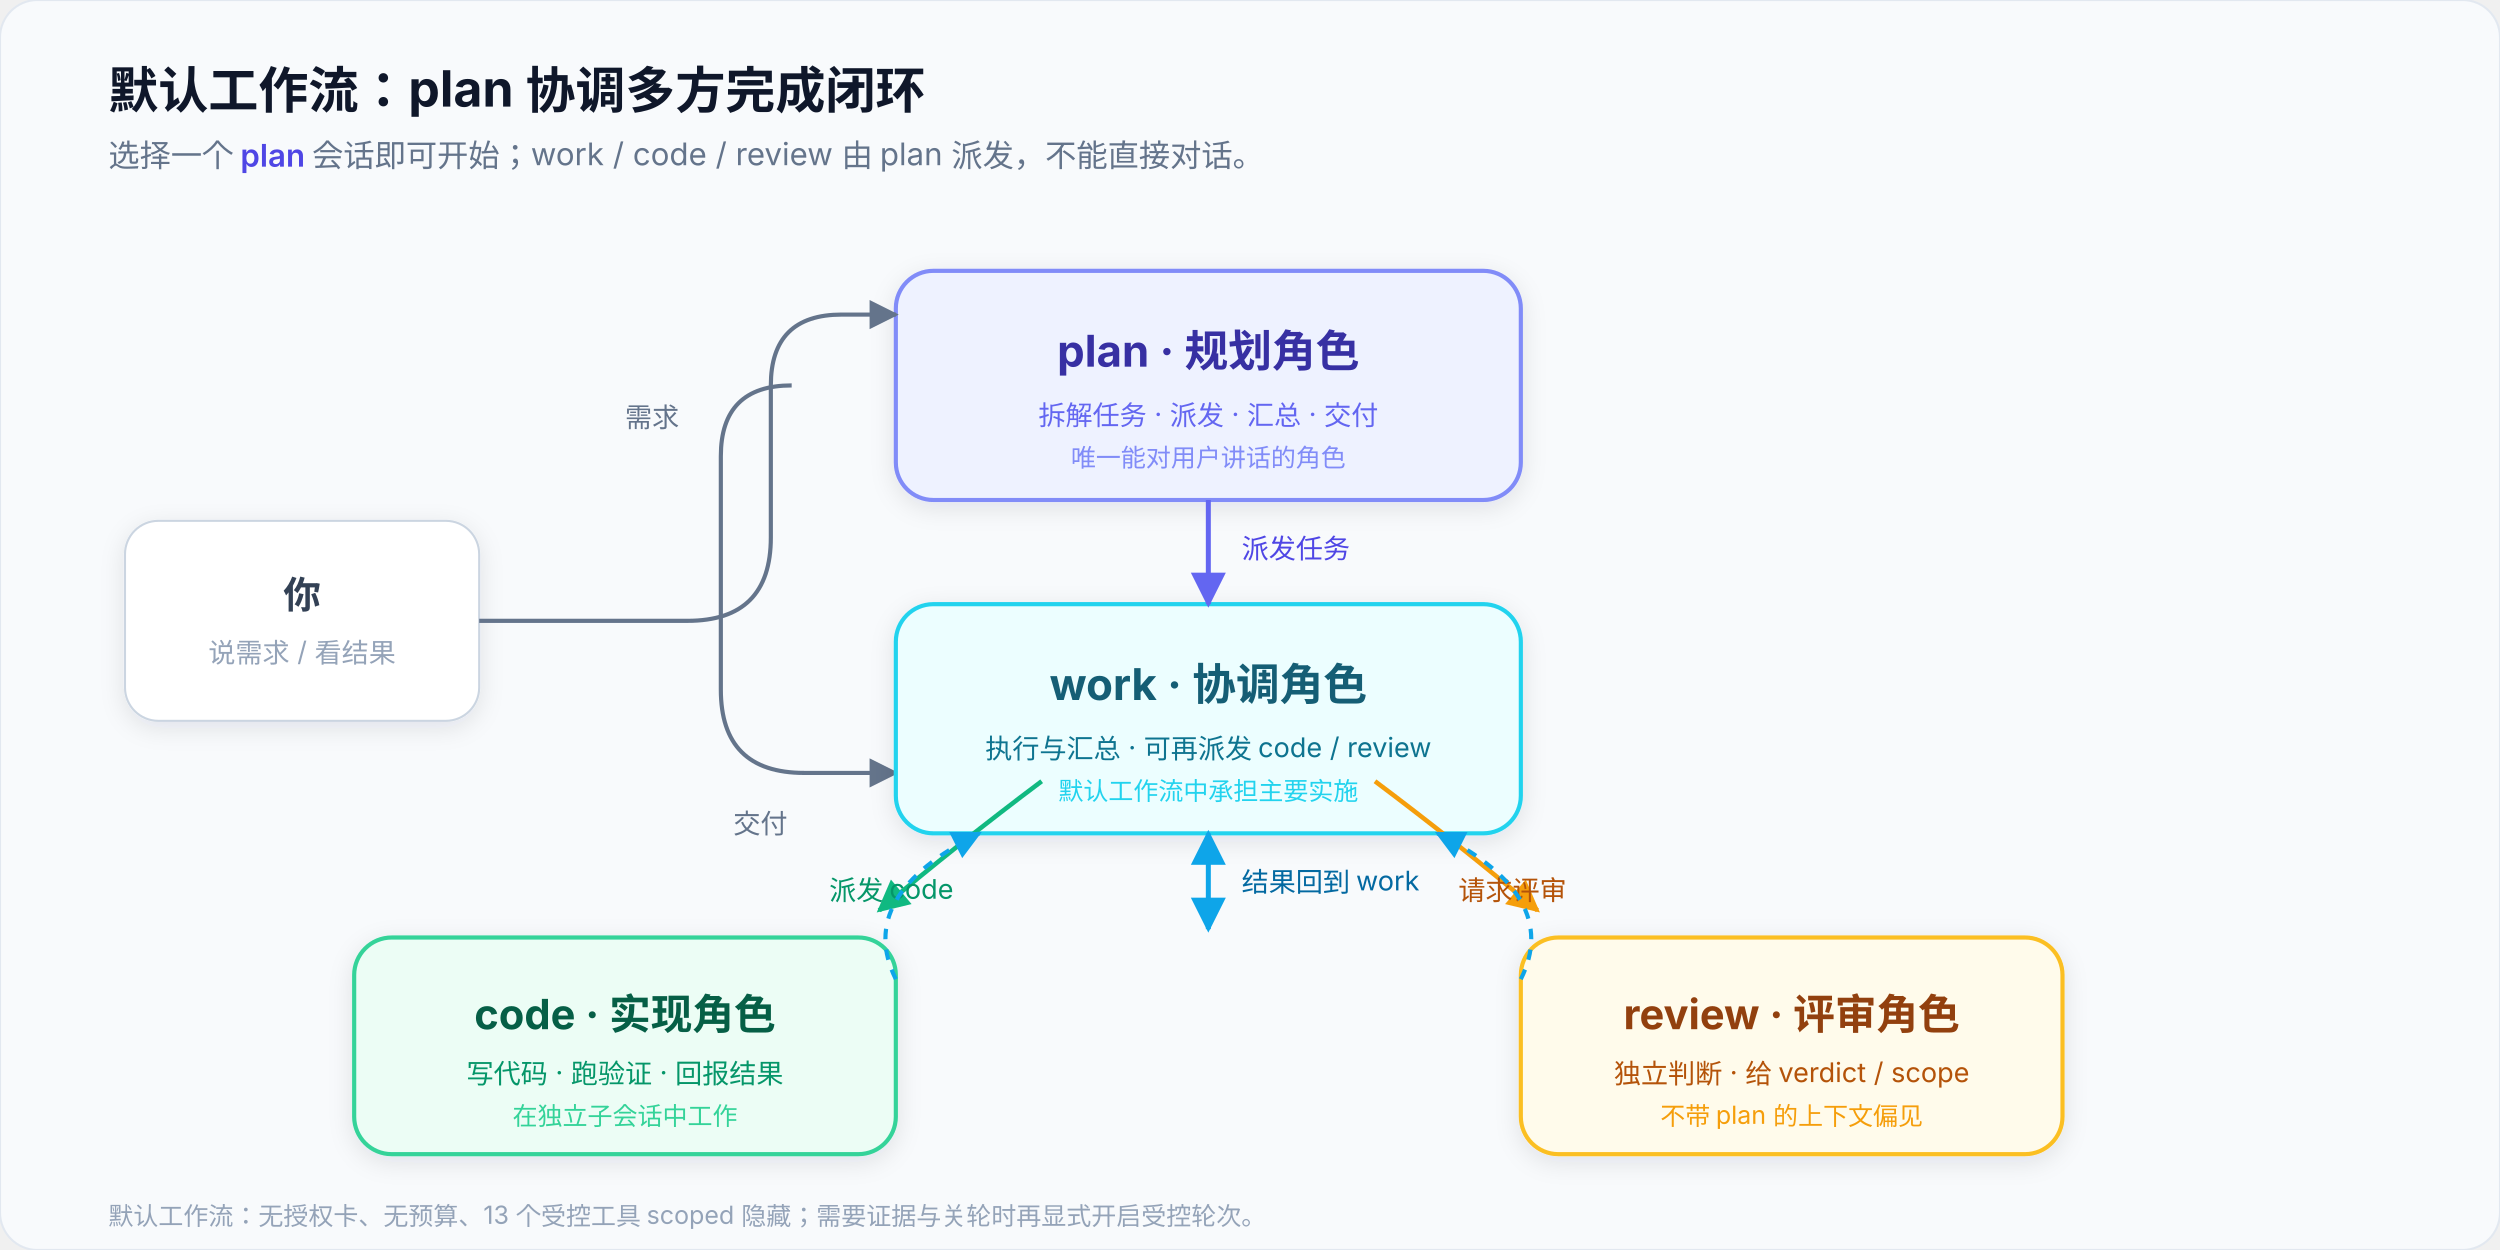
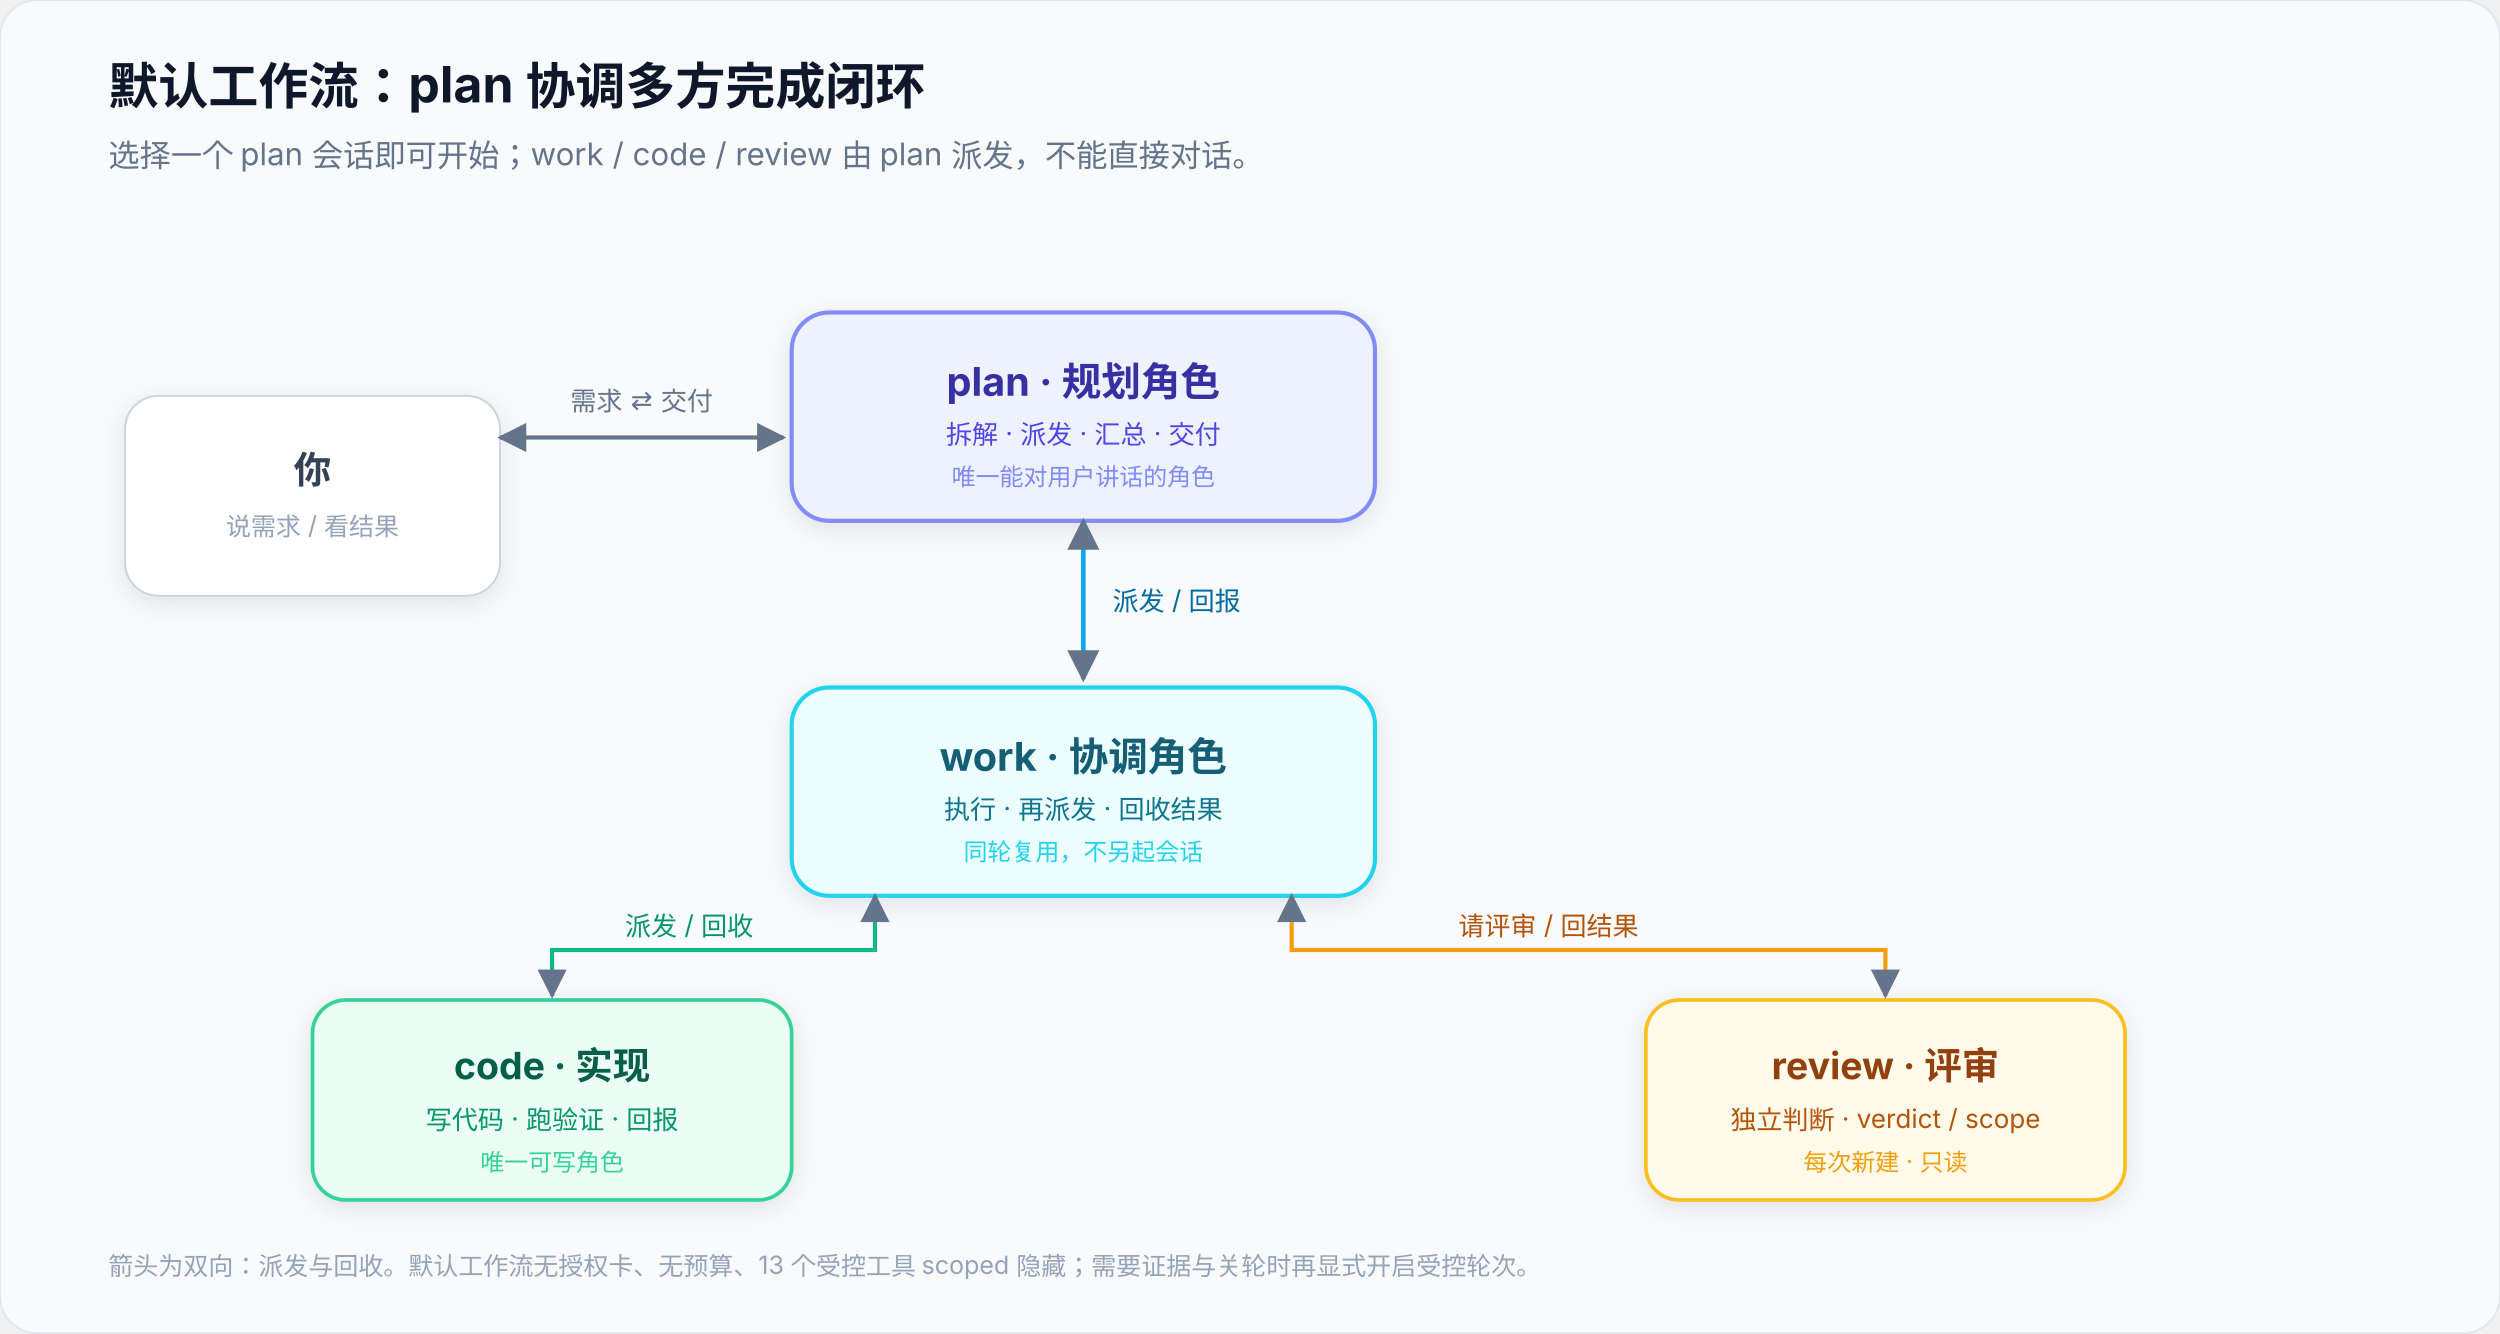
- <svg xmlns="http://www.w3.org/2000/svg" width="1200" height="600" viewBox="0 0 1200 600" role="img" aria-label="默认工作流：plan 协调多方完成闭环">
+ <svg xmlns="http://www.w3.org/2000/svg" width="1200" height="640" viewBox="0 0 1200 640" role="img" aria-label="默认工作流：plan 协调多方完成闭环">
  <defs>
    <marker id="ar" viewBox="0 0 10 10" refX="9" refY="5" markerWidth="7" markerHeight="7" orient="auto-start-reverse">
      <path d="M0 0L10 5L0 10z" fill="#64748b" />
-     </marker>
-     <marker id="arI" viewBox="0 0 10 10" refX="9" refY="5" markerWidth="7" markerHeight="7" orient="auto-start-reverse">
-       <path d="M0 0L10 5L0 10z" fill="#6366f1" />
-     </marker>
-     <marker id="arC" viewBox="0 0 10 10" refX="9" refY="5" markerWidth="7" markerHeight="7" orient="auto-start-reverse">
-       <path d="M0 0L10 5L0 10z" fill="#0ea5e9" />
-     </marker>
-     <marker id="arG" viewBox="0 0 10 10" refX="9" refY="5" markerWidth="7" markerHeight="7" orient="auto-start-reverse">
-       <path d="M0 0L10 5L0 10z" fill="#10b981" />
-     </marker>
-     <marker id="arO" viewBox="0 0 10 10" refX="9" refY="5" markerWidth="7" markerHeight="7" orient="auto-start-reverse">
-       <path d="M0 0L10 5L0 10z" fill="#f59e0b" />
    </marker>
    <filter id="sh" x="-20%" y="-20%" width="140%" height="140%">
      <feDropShadow dx="0" dy="3" stdDeviation="6" flood-color="#0f172a" flood-opacity="0.10" />
    </filter>
  </defs>
-   <rect width="1200" height="600" rx="18" fill="#f8fafc" stroke="#e2e8f0" />
-   <text x="52" y="52" font-family="-apple-system, BlinkMacSystemFont, 'Segoe UI', 'PingFang SC', 'Microsoft YaHei', sans-serif" font-size="24" font-weight="700" fill="#0f172a">默认工作流：plan 协调多方完成闭环</text>
-   <text x="52" y="80" font-family="-apple-system, BlinkMacSystemFont, 'Segoe UI', 'PingFang SC', 'Microsoft YaHei', sans-serif" font-size="15" fill="#64748b">选择一个 <tspan font-weight="600" fill="#4f46e5">plan</tspan> 会话即可开始；work / code / review 由 plan 派发，不能直接对话。</text>
+   <rect width="1200" height="640" rx="18" fill="#f8fafc" stroke="#e2e8f0" />
+   <text x="52" y="50" font-family="-apple-system, BlinkMacSystemFont, 'Segoe UI', 'PingFang SC', 'Microsoft YaHei', sans-serif" font-size="24" font-weight="700" fill="#0f172a">默认工作流：plan 协调多方完成闭环</text>
+   <text x="52" y="80" font-family="-apple-system, BlinkMacSystemFont, 'Segoe UI', 'PingFang SC', 'Microsoft YaHei', sans-serif" font-size="15" fill="#64748b">选择一个 plan 会话即可开始；work / code / review 由 plan 派发，不能直接对话。</text>
  <g filter="url(#sh)">
-     <rect x="60" y="250" width="170" height="96" rx="16" fill="#ffffff" stroke="#cbd5e1" />
+     <rect x="60" y="190" width="180" height="96" rx="16" fill="#ffffff" stroke="#cbd5e1" />
  </g>
-   <text x="145" y="292" text-anchor="middle" font-family="-apple-system, BlinkMacSystemFont, 'Segoe UI', 'PingFang SC', 'Microsoft YaHei', sans-serif" font-size="18" font-weight="600" fill="#334155">你</text>
-   <text x="145" y="318" text-anchor="middle" font-family="-apple-system, BlinkMacSystemFont, 'Segoe UI', 'PingFang SC', 'Microsoft YaHei', sans-serif" font-size="13" fill="#94a3b8">说需求 / 看结果</text>
+   <text x="150" y="232" text-anchor="middle" font-family="-apple-system, BlinkMacSystemFont, 'Segoe UI', 'PingFang SC', 'Microsoft YaHei', sans-serif" font-size="18" font-weight="600" fill="#334155">你</text>
+   <text x="150" y="257" text-anchor="middle" font-family="-apple-system, BlinkMacSystemFont, 'Segoe UI', 'PingFang SC', 'Microsoft YaHei', sans-serif" font-size="12" fill="#94a3b8">说需求 / 看结果</text>
  <g filter="url(#sh)">
-     <rect x="430" y="130" width="300" height="110" rx="18" fill="#eef2ff" stroke="#818cf8" stroke-width="2" />
+     <rect x="380" y="150" width="280" height="100" rx="18" fill="#eef2ff" stroke="#818cf8" stroke-width="2" />
  </g>
-   <text x="580" y="176" text-anchor="middle" font-family="-apple-system, BlinkMacSystemFont, 'Segoe UI', 'PingFang SC', 'Microsoft YaHei', sans-serif" font-size="21" font-weight="700" fill="#3730a3">plan · 规划角色</text>
-   <text x="580" y="204" text-anchor="middle" font-family="-apple-system, BlinkMacSystemFont, 'Segoe UI', 'PingFang SC', 'Microsoft YaHei', sans-serif" font-size="13" fill="#6366f1">拆解任务 · 派发 · 汇总 · 交付</text>
-   <text x="580" y="224" text-anchor="middle" font-family="-apple-system, BlinkMacSystemFont, 'Segoe UI', 'PingFang SC', 'Microsoft YaHei', sans-serif" font-size="12" fill="#818cf8">唯一能对用户讲话的角色</text>
-   <path d="M230 298H330q40 0 40-40V185q0-34 34-34h26" fill="none" stroke="#64748b" stroke-width="2" marker-end="url(#ar)" />
-   <text x="300" y="205" font-family="-apple-system, BlinkMacSystemFont, 'Segoe UI', 'PingFang SC', 'Microsoft YaHei', sans-serif" font-size="13" fill="#64748b">需求</text>
-   <path d="M380 185q-34 0-34 34v112q0 40 40 40h44" fill="none" stroke="#64748b" stroke-width="2" marker-end="url(#ar)" />
-   <text x="352" y="400" font-family="-apple-system, BlinkMacSystemFont, 'Segoe UI', 'PingFang SC', 'Microsoft YaHei', sans-serif" font-size="13" fill="#64748b">交付</text>
+   <text x="520" y="190" text-anchor="middle" font-family="-apple-system, BlinkMacSystemFont, 'Segoe UI', 'PingFang SC', 'Microsoft YaHei', sans-serif" font-size="19" font-weight="700" fill="#3730a3">plan · 规划角色</text>
+   <text x="520" y="213" text-anchor="middle" font-family="-apple-system, BlinkMacSystemFont, 'Segoe UI', 'PingFang SC', 'Microsoft YaHei', sans-serif" font-size="12.5" fill="#4f46e5">拆解 · 派发 · 汇总 · 交付</text>
+   <text x="520" y="233" text-anchor="middle" font-family="-apple-system, BlinkMacSystemFont, 'Segoe UI', 'PingFang SC', 'Microsoft YaHei', sans-serif" font-size="11.5" fill="#818cf8">唯一能对用户讲话的角色</text>
  <g filter="url(#sh)">
-     <rect x="430" y="290" width="300" height="110" rx="18" fill="#ecfeff" stroke="#22d3ee" stroke-width="2" />
+     <rect x="380" y="330" width="280" height="100" rx="18" fill="#ecfeff" stroke="#22d3ee" stroke-width="2" />
  </g>
-   <text x="580" y="336" text-anchor="middle" font-family="-apple-system, BlinkMacSystemFont, 'Segoe UI', 'PingFang SC', 'Microsoft YaHei', sans-serif" font-size="21" font-weight="700" fill="#155e75">work · 协调角色</text>
-   <text x="580" y="364" text-anchor="middle" font-family="-apple-system, BlinkMacSystemFont, 'Segoe UI', 'PingFang SC', 'Microsoft YaHei', sans-serif" font-size="13" fill="#0e7490">执行与汇总 · 可再派发 code / review</text>
-   <text x="580" y="384" text-anchor="middle" font-family="-apple-system, BlinkMacSystemFont, 'Segoe UI', 'PingFang SC', 'Microsoft YaHei', sans-serif" font-size="12" fill="#22d3ee">默认工作流中承担主要实施</text>
-   <path d="M580 240v50" stroke="#6366f1" stroke-width="2.4" marker-end="url(#arI)" />
-   <text x="596" y="268" font-family="-apple-system, BlinkMacSystemFont, 'Segoe UI', 'PingFang SC', 'Microsoft YaHei', sans-serif" font-size="13" fill="#4f46e5">派发任务</text>
-   <path d="M580 400v46" stroke="#0ea5e9" stroke-width="2.4" marker-start="url(#arC)" marker-end="url(#arC)" />
-   <text x="596" y="428" font-family="-apple-system, BlinkMacSystemFont, 'Segoe UI', 'PingFang SC', 'Microsoft YaHei', sans-serif" font-size="13" fill="#0369a1">结果回到 work</text>
+   <text x="520" y="370" text-anchor="middle" font-family="-apple-system, BlinkMacSystemFont, 'Segoe UI', 'PingFang SC', 'Microsoft YaHei', sans-serif" font-size="19" font-weight="700" fill="#155e75">work · 协调角色</text>
+   <text x="520" y="393" text-anchor="middle" font-family="-apple-system, BlinkMacSystemFont, 'Segoe UI', 'PingFang SC', 'Microsoft YaHei', sans-serif" font-size="12.5" fill="#0e7490">执行 · 再派发 · 回收结果</text>
+   <text x="520" y="413" text-anchor="middle" font-family="-apple-system, BlinkMacSystemFont, 'Segoe UI', 'PingFang SC', 'Microsoft YaHei', sans-serif" font-size="11.5" fill="#22d3ee">同轮复用，不另起会话</text>
  <g filter="url(#sh)">
-     <rect x="170" y="450" width="260" height="104" rx="18" fill="#ecfdf5" stroke="#34d399" stroke-width="2" />
+     <rect x="150" y="480" width="230" height="96" rx="16" fill="#ecfdf5" stroke="#34d399" stroke-width="1.8" />
  </g>
-   <text x="300" y="494" text-anchor="middle" font-family="-apple-system, BlinkMacSystemFont, 'Segoe UI', 'PingFang SC', 'Microsoft YaHei', sans-serif" font-size="20" font-weight="700" fill="#065f46">code · 实现角色</text>
-   <text x="300" y="520" text-anchor="middle" font-family="-apple-system, BlinkMacSystemFont, 'Segoe UI', 'PingFang SC', 'Microsoft YaHei', sans-serif" font-size="13" fill="#059669">写代码 · 跑验证 · 回报结果</text>
-   <text x="300" y="540" text-anchor="middle" font-family="-apple-system, BlinkMacSystemFont, 'Segoe UI', 'PingFang SC', 'Microsoft YaHei', sans-serif" font-size="12" fill="#34d399">在独立子会话中工作</text>
+   <text x="265" y="518" text-anchor="middle" font-family="-apple-system, BlinkMacSystemFont, 'Segoe UI', 'PingFang SC', 'Microsoft YaHei', sans-serif" font-size="18" font-weight="700" fill="#065f46">code · 实现</text>
+   <text x="265" y="542" text-anchor="middle" font-family="-apple-system, BlinkMacSystemFont, 'Segoe UI', 'PingFang SC', 'Microsoft YaHei', sans-serif" font-size="12.5" fill="#059669">写代码 · 跑验证 · 回报</text>
+   <text x="265" y="562" text-anchor="middle" font-family="-apple-system, BlinkMacSystemFont, 'Segoe UI', 'PingFang SC', 'Microsoft YaHei', sans-serif" font-size="11.5" fill="#34d399">唯一可写角色</text>
  <g filter="url(#sh)">
-     <rect x="730" y="450" width="260" height="104" rx="18" fill="#fffbeb" stroke="#fbbf24" stroke-width="2" />
+     <rect x="790" y="480" width="230" height="96" rx="16" fill="#fffbeb" stroke="#fbbf24" stroke-width="1.8" />
  </g>
-   <text x="860" y="494" text-anchor="middle" font-family="-apple-system, BlinkMacSystemFont, 'Segoe UI', 'PingFang SC', 'Microsoft YaHei', sans-serif" font-size="20" font-weight="700" fill="#92400e">review · 评审角色</text>
-   <text x="860" y="520" text-anchor="middle" font-family="-apple-system, BlinkMacSystemFont, 'Segoe UI', 'PingFang SC', 'Microsoft YaHei', sans-serif" font-size="13" fill="#b45309">独立判断 · 给 verdict / scope</text>
-   <text x="860" y="540" text-anchor="middle" font-family="-apple-system, BlinkMacSystemFont, 'Segoe UI', 'PingFang SC', 'Microsoft YaHei', sans-serif" font-size="12" fill="#f59e0b">不带 plan 的上下文偏见</text>
-   <path d="M500 375q-40 30-78 62" fill="none" stroke="#10b981" stroke-width="2.2" marker-end="url(#arG)" />
-   <text x="398" y="432" font-family="-apple-system, BlinkMacSystemFont, 'Segoe UI', 'PingFang SC', 'Microsoft YaHei', sans-serif" font-size="13" fill="#059669">派发 code</text>
-   <path d="M660 375q40 30 78 62" fill="none" stroke="#f59e0b" stroke-width="2.2" marker-end="url(#arO)" />
-   <text x="700" y="432" font-family="-apple-system, BlinkMacSystemFont, 'Segoe UI', 'PingFang SC', 'Microsoft YaHei', sans-serif" font-size="13" fill="#b45309">请求评审</text>
-   <path d="M430 470q-20-40 40-70" fill="none" stroke="#0ea5e9" stroke-width="2" stroke-dasharray="5 5" marker-end="url(#arC)" />
-   <path d="M730 470q20-40-40-70" fill="none" stroke="#0ea5e9" stroke-width="2" stroke-dasharray="5 5" marker-end="url(#arC)" />
-   <text x="52" y="588" font-family="-apple-system, BlinkMacSystemFont, 'Segoe UI', 'PingFang SC', 'Microsoft YaHei', sans-serif" font-size="12" fill="#94a3b8">默认工作流：无授权卡、无预算、13 个受控工具 scoped 隐藏；需要证据与关轮时再显式开启受控轮次。</text>
+   <text x="905" y="518" text-anchor="middle" font-family="-apple-system, BlinkMacSystemFont, 'Segoe UI', 'PingFang SC', 'Microsoft YaHei', sans-serif" font-size="18" font-weight="700" fill="#92400e">review · 评审</text>
+   <text x="905" y="542" text-anchor="middle" font-family="-apple-system, BlinkMacSystemFont, 'Segoe UI', 'PingFang SC', 'Microsoft YaHei', sans-serif" font-size="12.5" fill="#b45309">独立判断 · verdict / scope</text>
+   <text x="905" y="562" text-anchor="middle" font-family="-apple-system, BlinkMacSystemFont, 'Segoe UI', 'PingFang SC', 'Microsoft YaHei', sans-serif" font-size="11.5" fill="#f59e0b">每次新建 · 只读</text>
+   <path d="M240 210H376" fill="none" stroke="#64748b" stroke-width="2" marker-start="url(#ar)" marker-end="url(#ar)" />
+   <text x="308" y="197" text-anchor="middle" font-family="-apple-system, BlinkMacSystemFont, 'Segoe UI', 'PingFang SC', 'Microsoft YaHei', sans-serif" font-size="12.5" fill="#64748b">需求 ⇄ 交付</text>
+   <path d="M520 250V326" fill="none" stroke="#0ea5e9" stroke-width="2.2" marker-start="url(#ar)" marker-end="url(#ar)" />
+   <text x="534" y="293" font-family="-apple-system, BlinkMacSystemFont, 'Segoe UI', 'PingFang SC', 'Microsoft YaHei', sans-serif" font-size="12.5" fill="#0369a1">派发 / 回报</text>
+   <path d="M420 430V456H265V478" fill="none" stroke="#10b981" stroke-width="2" marker-start="url(#ar)" marker-end="url(#ar)" />
+   <text x="300" y="449" font-family="-apple-system, BlinkMacSystemFont, 'Segoe UI', 'PingFang SC', 'Microsoft YaHei', sans-serif" font-size="12.5" fill="#059669">派发 / 回收</text>
+   <path d="M620 430V456H905V478" fill="none" stroke="#f59e0b" stroke-width="2" marker-start="url(#ar)" marker-end="url(#ar)" />
+   <text x="700" y="449" font-family="-apple-system, BlinkMacSystemFont, 'Segoe UI', 'PingFang SC', 'Microsoft YaHei', sans-serif" font-size="12.5" fill="#b45309">请评审 / 回结果</text>
+   <text x="52" y="612" font-family="-apple-system, BlinkMacSystemFont, 'Segoe UI', 'PingFang SC', 'Microsoft YaHei', sans-serif" font-size="12" fill="#94a3b8">箭头为双向：派发与回收。默认工作流无授权卡、无预算、13 个受控工具 scoped 隐藏；需要证据与关轮时再显式开启受控轮次。</text>
</svg>
